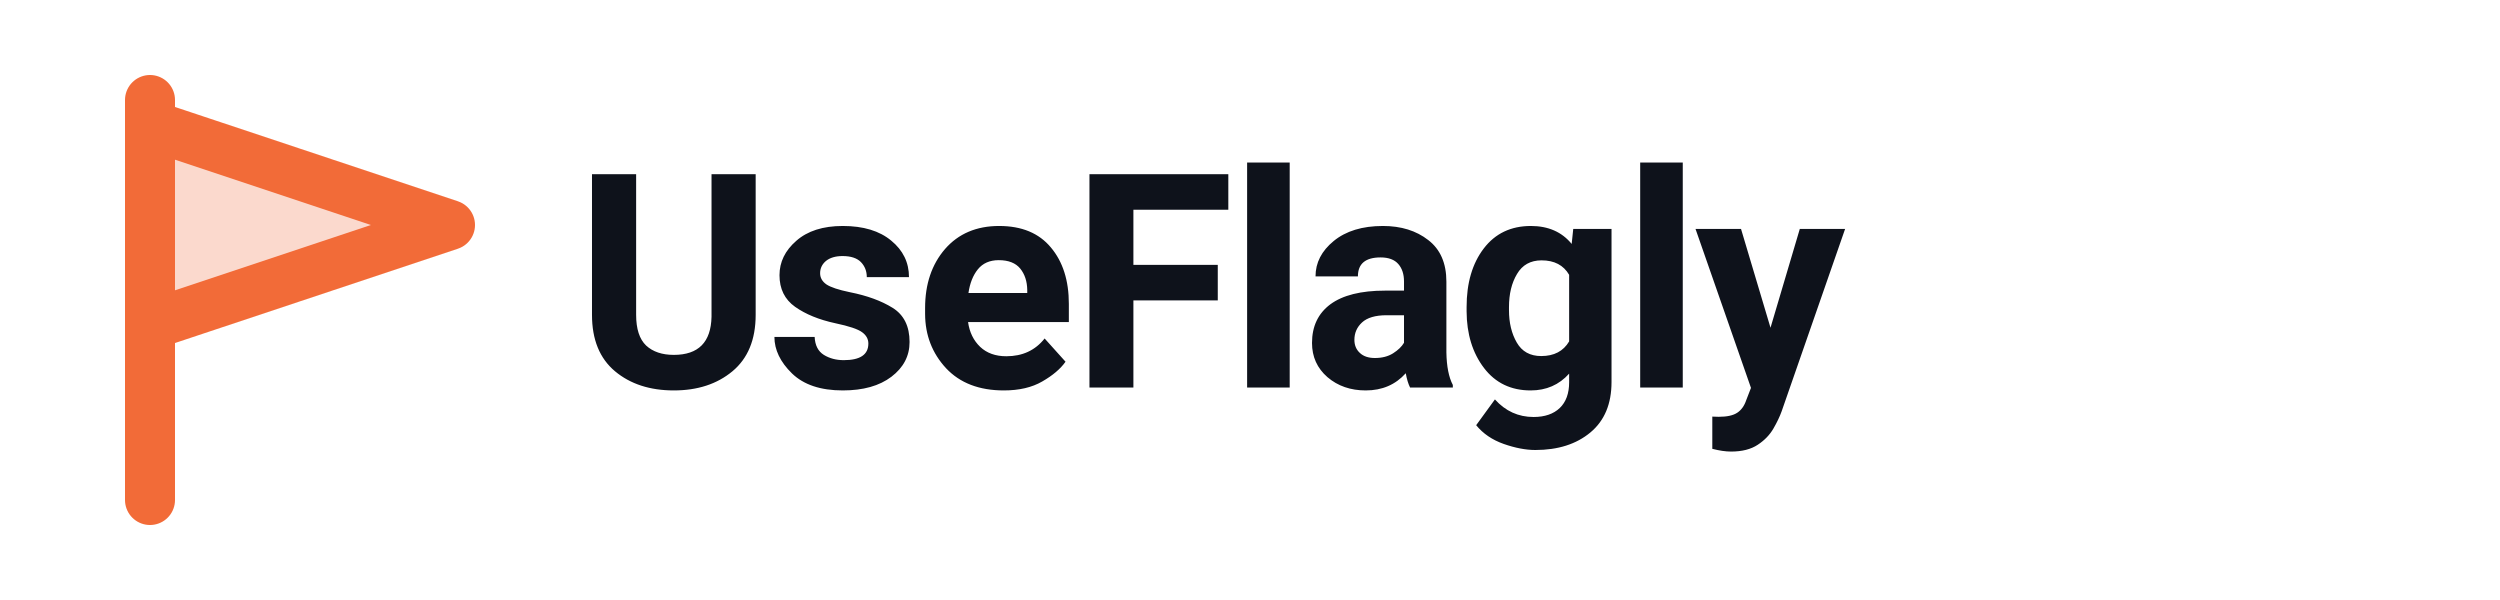
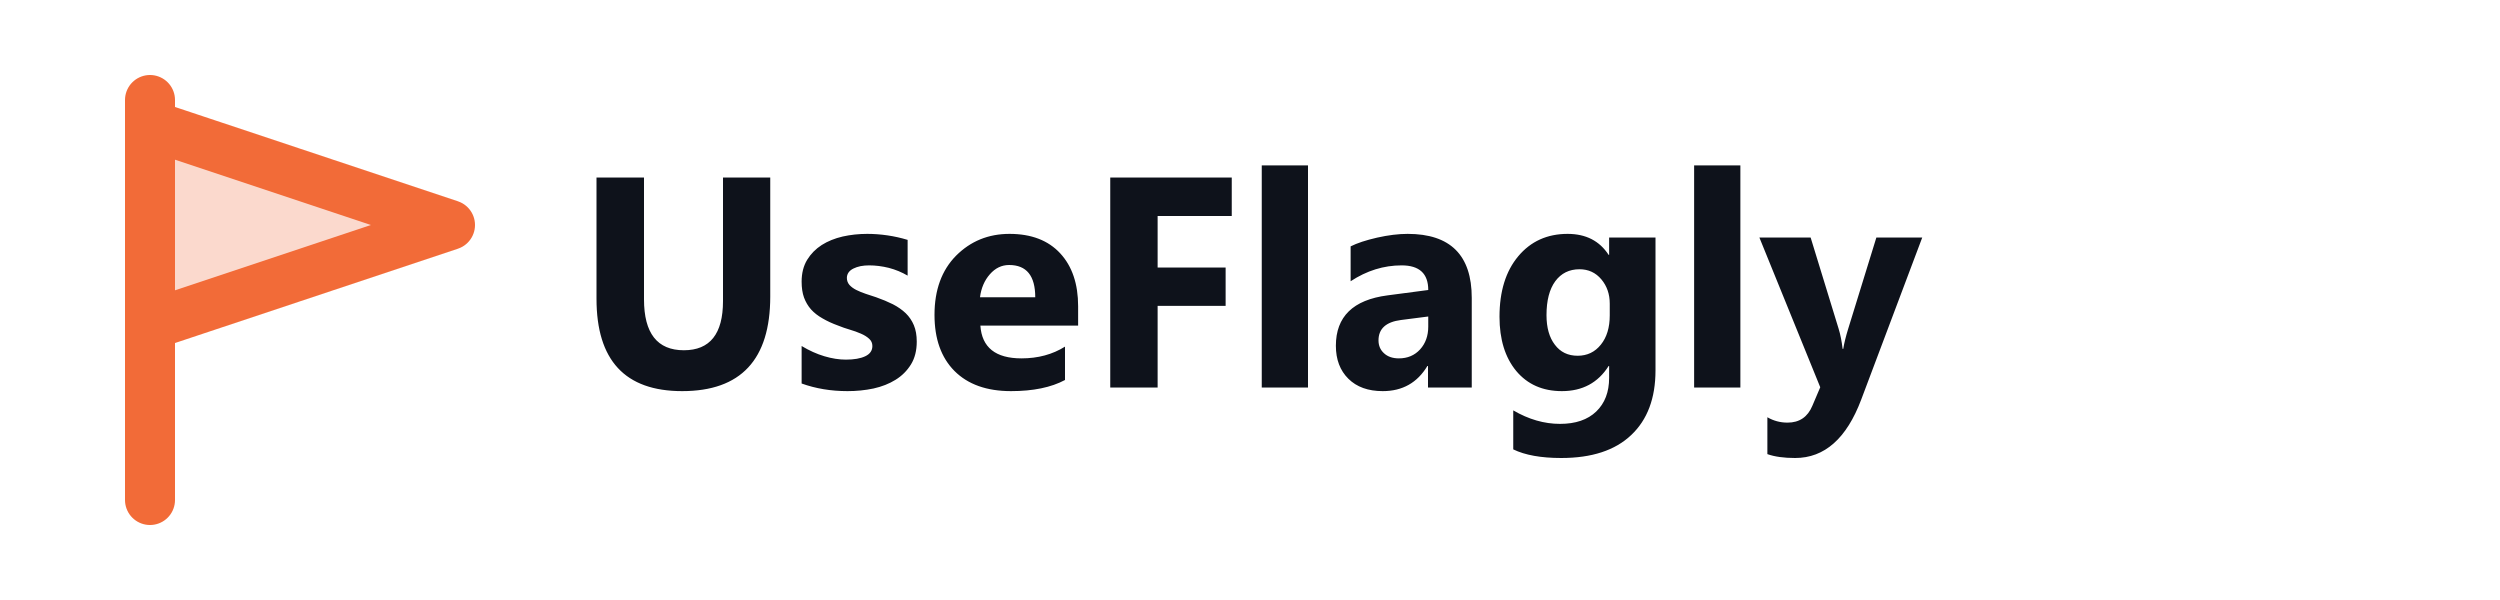
<svg xmlns="http://www.w3.org/2000/svg" viewBox="0 0 200 48" fill="none">
  <path d="M12 8V40M12 10L36 18L12 26V10Z" stroke="#F26B38" stroke-width="4" stroke-linecap="round" stroke-linejoin="round" fill="#F26B38" fill-opacity="0.25" />
-   <text x="46" y="31" fill="#0E121B" font-family="system-ui, -apple-system, BlinkMacSystemFont, 'Segoe UI', Roboto, sans-serif" font-weight="700" font-size="24" letter-spacing="-0.5">UseFlagly</text>
+   <path d="M61.62 14.20L61.62 23.72Q61.62 31.29 54.57 31.29Q47.72 31.29 47.72 23.90L47.72 14.20L51.52 14.20L51.52 23.95Q51.52 28.02 54.71 28.02Q57.84 28.02 57.84 24.09L57.84 14.20L61.62 14.20M64.13 30.68L64.13 27.68Q65.04 28.23 65.95 28.50Q66.86 28.77 67.67 28.77Q68.65 28.77 69.22 28.50Q69.79 28.23 69.79 27.68Q69.79 27.33 69.53 27.10Q69.27 26.86 68.87 26.69Q68.46 26.51 67.98 26.37Q67.50 26.23 67.06 26.05Q66.34 25.79 65.80 25.47Q65.25 25.16 64.88 24.75Q64.52 24.34 64.32 23.80Q64.13 23.27 64.13 22.53Q64.13 21.52 64.57 20.79Q65.01 20.07 65.74 19.60Q66.47 19.14 67.42 18.92Q68.36 18.71 69.38 18.71Q70.18 18.71 71 18.83Q71.82 18.95 72.61 19.19L72.61 22.05Q71.91 21.64 71.11 21.43Q70.30 21.23 69.53 21.23Q69.17 21.23 68.85 21.29Q68.52 21.36 68.28 21.48Q68.03 21.60 67.89 21.79Q67.75 21.99 67.75 22.23Q67.75 22.56 67.96 22.80Q68.17 23.03 68.51 23.20Q68.85 23.37 69.27 23.51Q69.68 23.64 70.09 23.78Q70.83 24.04 71.43 24.34Q72.03 24.65 72.46 25.06Q72.88 25.47 73.11 26.02Q73.34 26.57 73.34 27.33Q73.34 28.40 72.88 29.15Q72.41 29.91 71.65 30.38Q70.88 30.86 69.88 31.08Q68.88 31.29 67.80 31.29Q65.82 31.29 64.13 30.68M86.25 24.50L86.25 26.05L78.43 26.05Q78.61 28.67 81.72 28.67Q83.70 28.67 85.20 27.73L85.20 30.40Q83.54 31.29 80.88 31.29Q77.97 31.29 76.36 29.68Q74.76 28.07 74.76 25.19Q74.76 22.20 76.49 20.45Q78.23 18.71 80.76 18.71Q83.38 18.71 84.82 20.27Q86.25 21.82 86.25 24.50M78.40 23.78L82.82 23.78Q82.82 21.20 80.73 21.20Q79.84 21.20 79.19 21.94Q78.54 22.68 78.40 23.78M98.54 14.20L98.54 17.28L92.61 17.28L92.61 21.40L98.05 21.40L98.05 24.47L92.61 24.47L92.61 31L88.82 31L88.82 14.20L98.54 14.20M104.64 13.23L104.64 31L100.94 31L100.94 13.23L104.64 13.23M117.74 23.83L117.74 31L114.24 31L114.24 29.28L114.19 29.28Q112.98 31.29 110.62 31.29Q108.87 31.29 107.87 30.30Q106.87 29.31 106.87 27.66Q106.87 24.17 111 23.63L114.26 23.20Q114.26 21.23 112.13 21.23Q109.98 21.23 108.05 22.50L108.05 19.71Q108.82 19.32 110.17 19.01Q111.51 18.71 112.61 18.71Q117.74 18.71 117.74 23.83M114.26 26.13L114.26 25.32L112.08 25.60Q110.28 25.83 110.28 27.23Q110.28 27.86 110.72 28.26Q111.16 28.67 111.91 28.67Q112.95 28.67 113.61 27.95Q114.26 27.23 114.26 26.13M132.44 19L132.44 29.63Q132.44 32.97 130.50 34.80Q128.57 36.64 124.90 36.64Q122.48 36.64 121.06 35.95L121.06 32.83Q122.91 33.91 124.80 33.91Q126.67 33.91 127.70 32.92Q128.73 31.93 128.73 30.23L128.73 29.28L128.69 29.28Q127.42 31.29 124.95 31.29Q122.65 31.29 121.30 29.68Q119.96 28.06 119.96 25.34Q119.96 22.29 121.46 20.50Q122.96 18.71 125.41 18.71Q127.60 18.71 128.69 20.39L128.73 20.39L128.73 19L132.44 19M128.78 25.23L128.78 24.29Q128.78 23.15 128.11 22.35Q127.43 21.54 126.36 21.54Q125.13 21.54 124.42 22.50Q123.72 23.46 123.72 25.21Q123.72 26.71 124.39 27.58Q125.05 28.46 126.21 28.46Q127.36 28.46 128.07 27.57Q128.78 26.69 128.78 25.23M139.23 13.23L139.23 31L135.53 31L135.53 13.23L139.23 13.23M150.11 19L153.78 19L148.90 31.96Q147.14 36.64 143.61 36.64Q142.26 36.64 141.39 36.33L141.39 33.38Q142.13 33.81 143 33.81Q144.43 33.81 144.99 32.46L145.62 30.98L140.75 19L144.85 19L147.09 26.30Q147.30 26.98 147.41 27.91L147.46 27.91Q147.57 27.23 147.85 26.32" fill="#0E121B" />
</svg>
